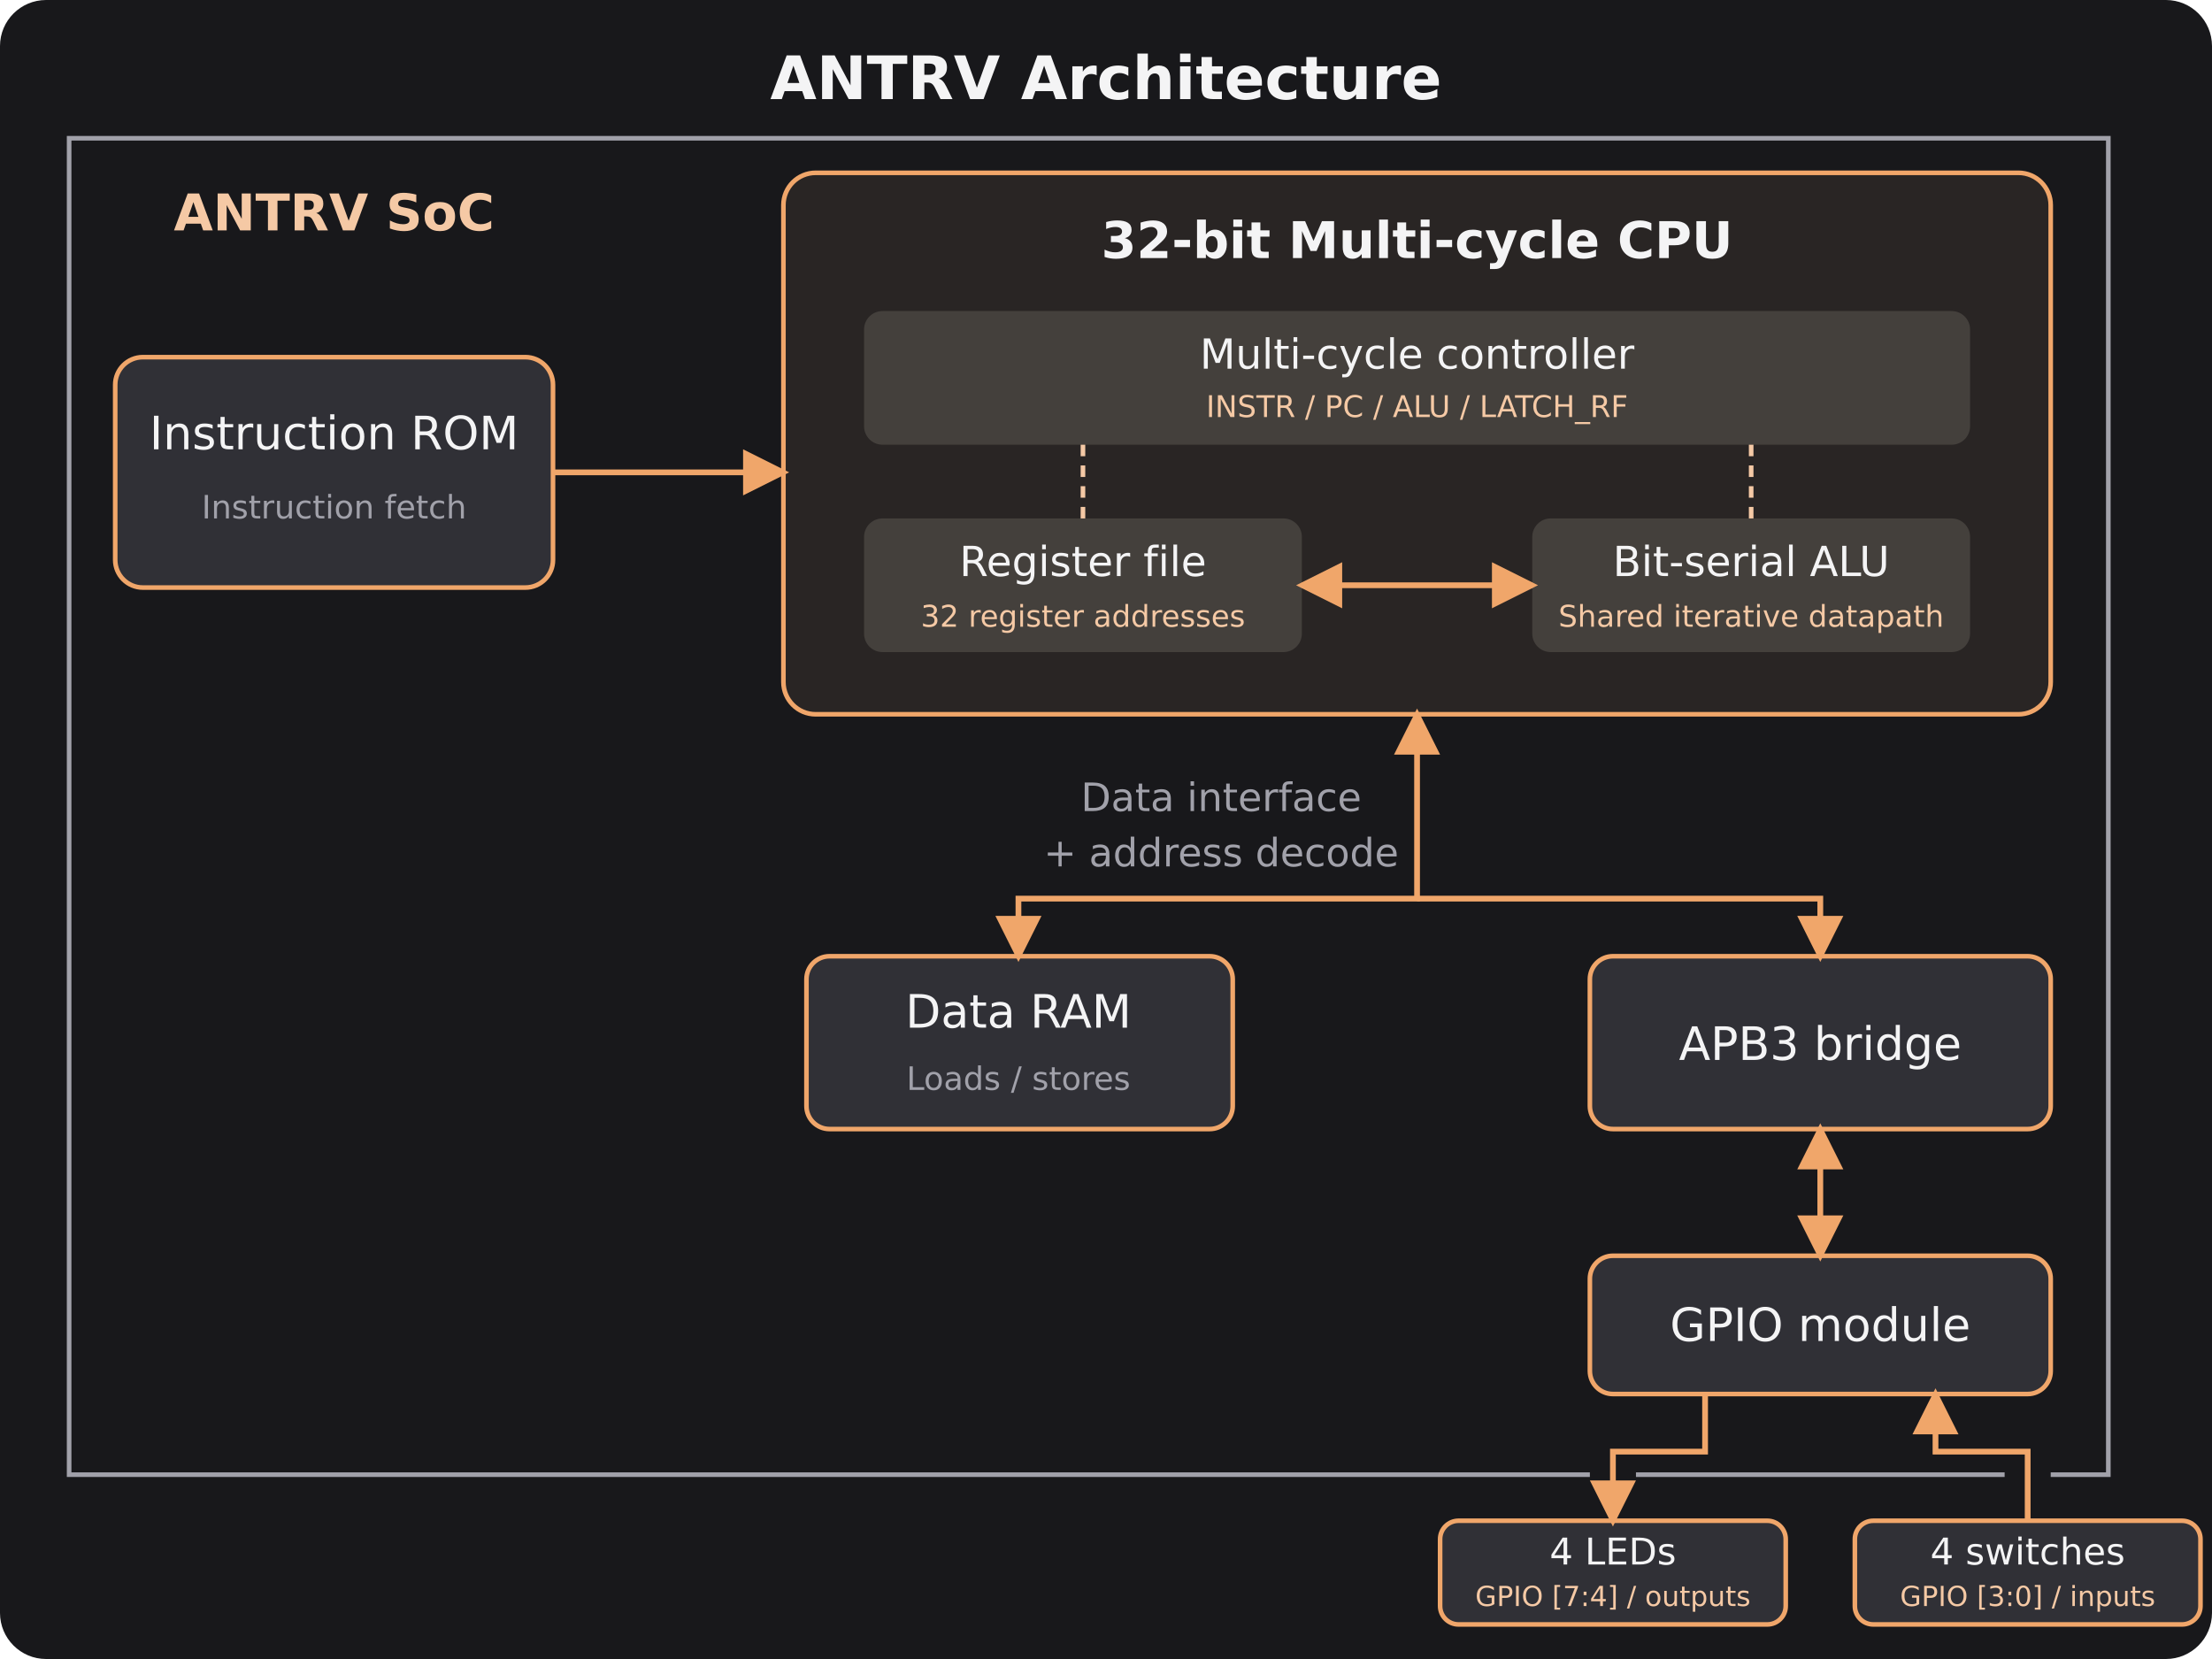
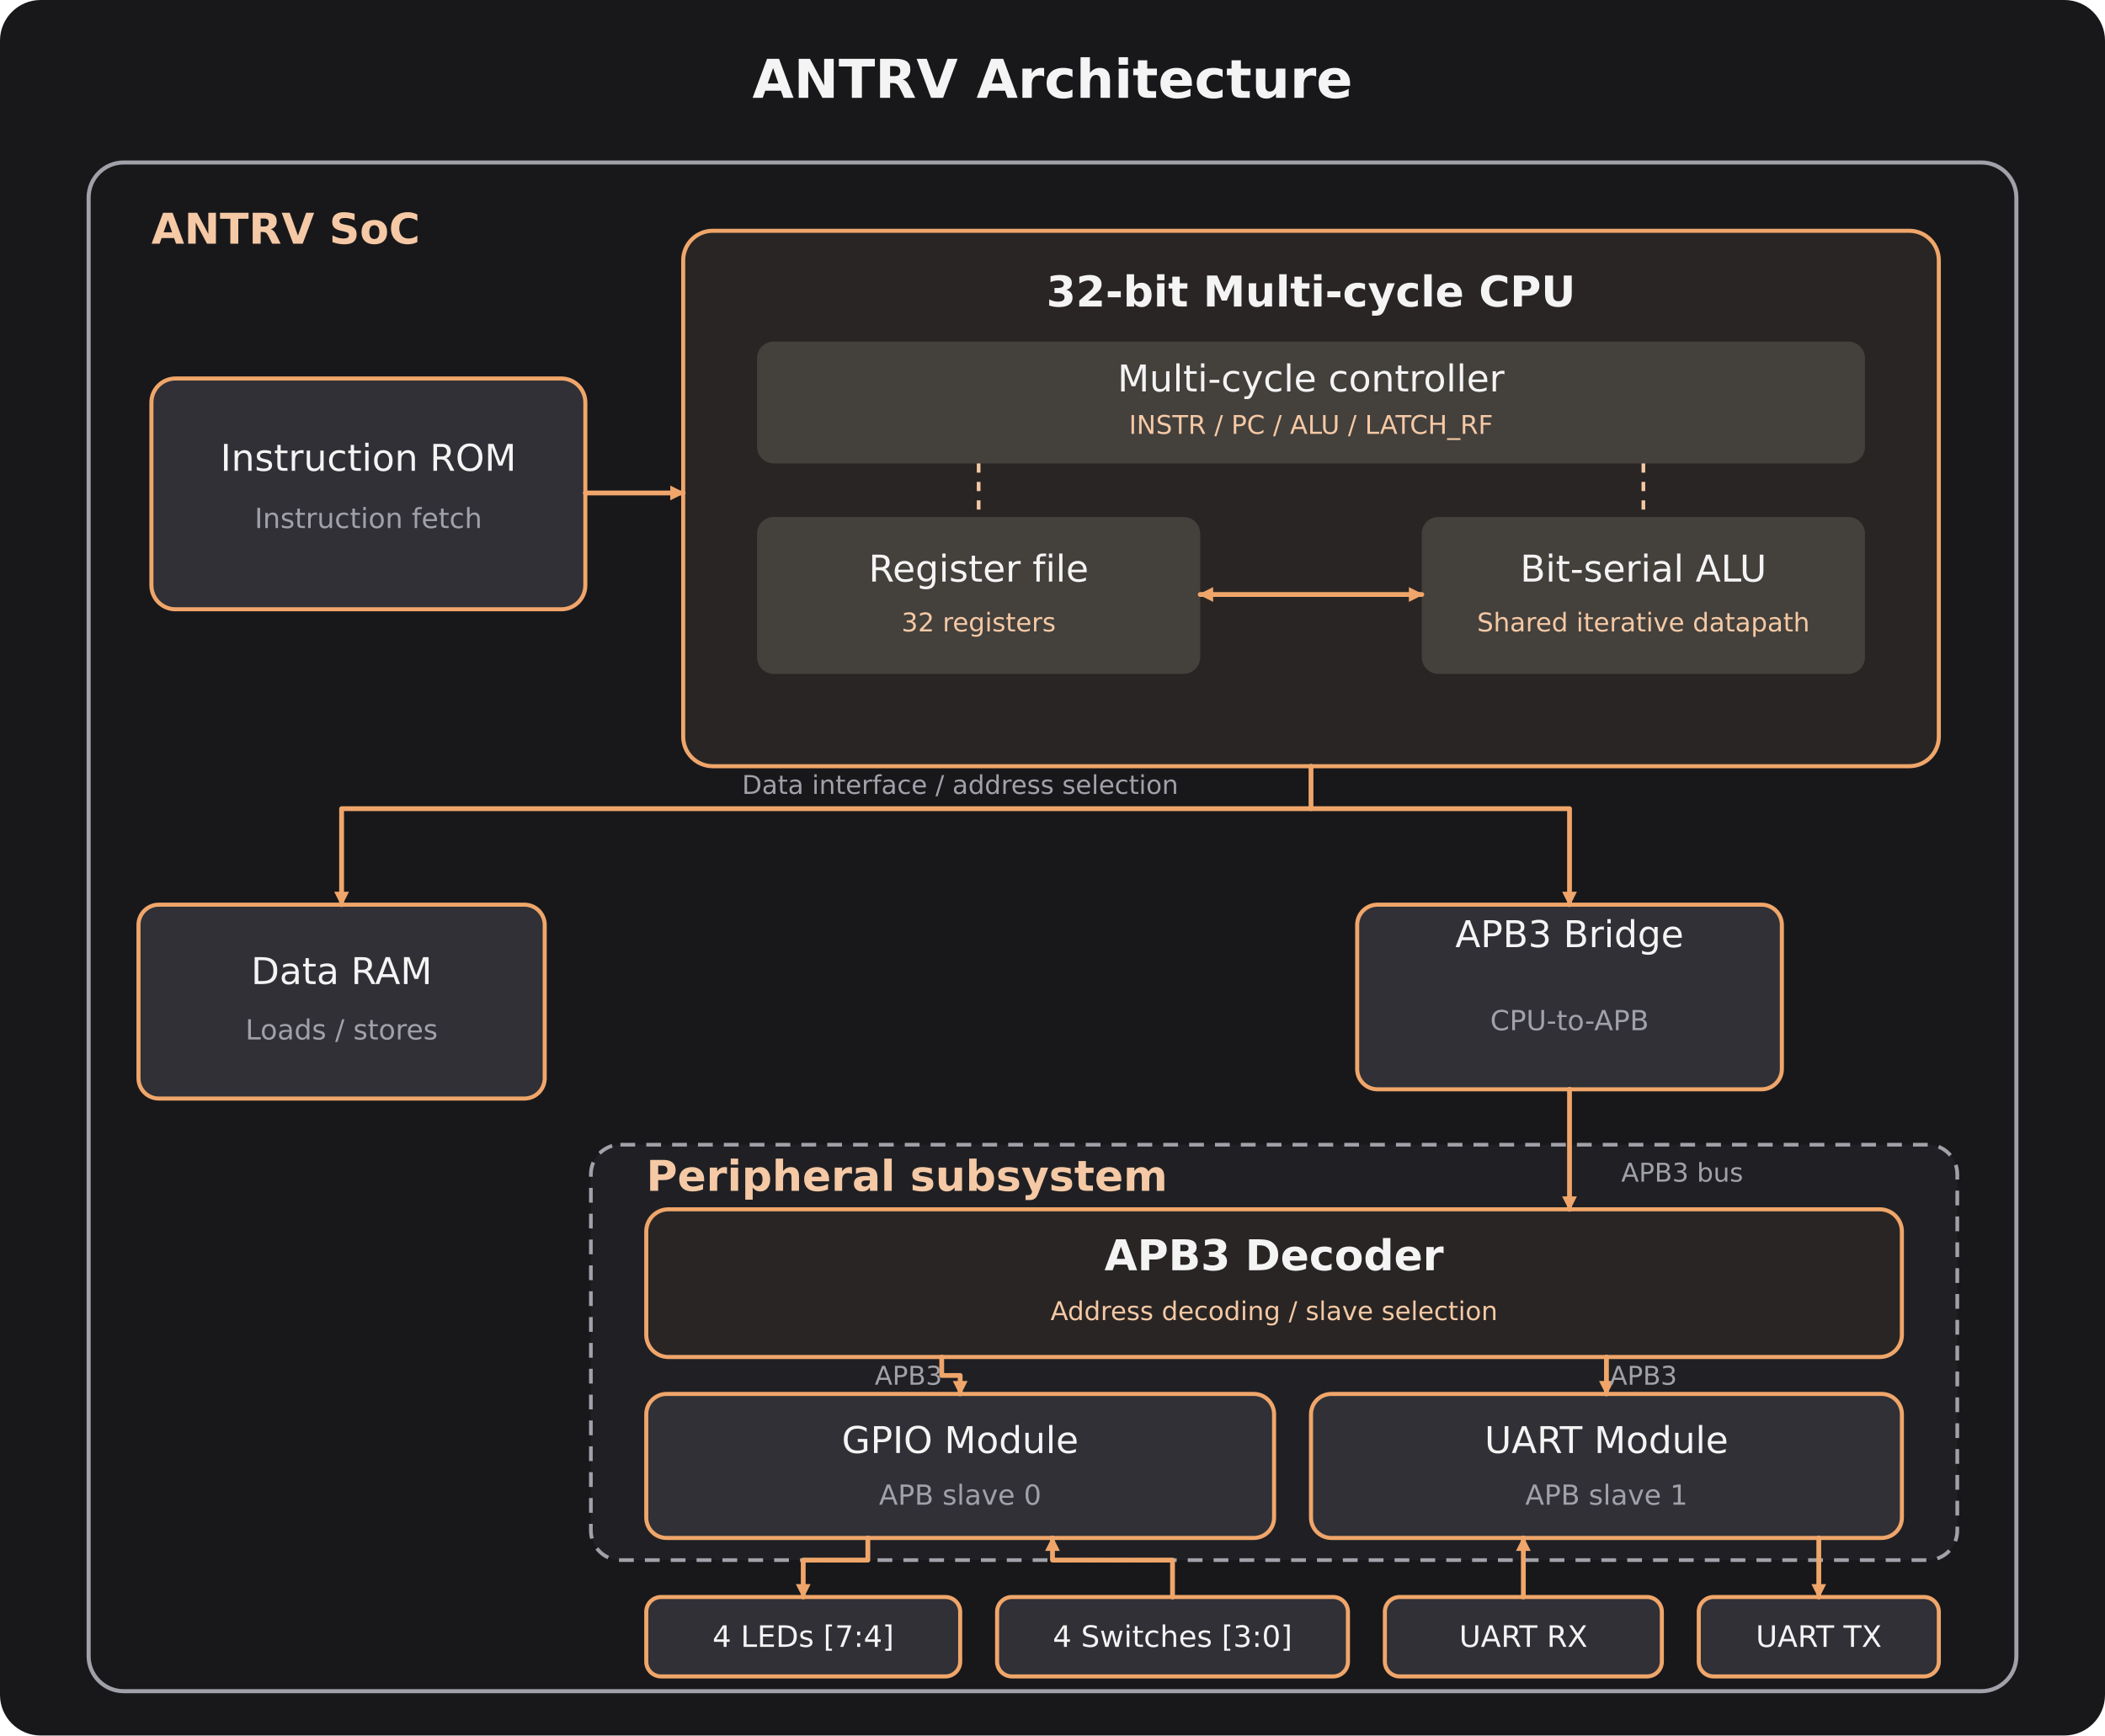
- <svg xmlns="http://www.w3.org/2000/svg" width="960" height="720" viewBox="0 0 960 720" role="img" aria-labelledby="title desc">
+ <svg xmlns="http://www.w3.org/2000/svg" width="1140" height="940" viewBox="0 0 1140 940" role="img" aria-labelledby="title desc">
  <defs>
-     <marker id="arrow" markerWidth="8" markerHeight="8" refX="7" refY="4" orient="auto-start-reverse">
-       <path d="M0 0L8 4L0 8Z" fill="#f0a66a" />
+     <marker id="arrow" markerWidth="8" markerHeight="8" refX="7" refY="4" orient="auto-start-reverse" markerUnits="userSpaceOnUse">
+       <path d="M0 0 L8 4 L0 8 Z" fill="#f0a66a" />
    </marker>
+     <style>
+       .canvas { fill: #18181b; }
+       .soc-boundary { fill: none; stroke: #a1a1aa; stroke-width: 2.2; }
+       .block { fill: #303036; stroke: #f0a66a; stroke-width: 2.2; }
+       .cpu-shell { fill: #292524; stroke: #f0a66a; stroke-width: 2.2; }
+       .peripheral-shell { fill: #202024; stroke: #a1a1aa; stroke-width: 2; stroke-dasharray: 8 6; }
+       .cpu-inner { fill: #44403c; stroke: none; }
+       .wire { fill: none; stroke: #f0a66a; stroke-width: 2.6; stroke-linecap: round; stroke-linejoin: round; }
+       .control-wire { fill: none; stroke: #f5c9a5; stroke-width: 2; stroke-dasharray: 5 5; }
+       .title { font: 700 29px 'DejaVu Sans', sans-serif; fill: #f4f4f5; }
+       .soc-label { font: 700 23px 'DejaVu Sans', sans-serif; fill: #f5c9a5; }
+       .heading { font: 700 23px 'DejaVu Sans', sans-serif; fill: #f4f4f5; }
+       .label { font: 20px 'DejaVu Sans', sans-serif; fill: #f4f4f5; }
+       .small { font: 15px 'DejaVu Sans', sans-serif; fill: #a1a1aa; }
+       .accent-small { font: 14px 'DejaVu Sans', sans-serif; fill: #f5c9a5; }
+       .io-label { font: 16px 'DejaVu Sans', sans-serif; fill: #f4f4f5; }
+       .bus-label { font: 14px 'DejaVu Sans', sans-serif; fill: #a1a1aa; }
+     </style>
  </defs>
-   <rect width="960" height="720" rx="20" fill="#18181b" />
-   <path d="M690 640H30V60H915V640H890M710 640H870" fill="none" stroke="#a1a1aa" stroke-width="2" />
-   <g font-family="DejaVu Sans, sans-serif" text-anchor="middle" fill="#f4f4f5">
-     <text x="480" y="43" font-size="26" font-weight="bold">ANTRV Architecture</text>
-     <text x="145" y="100" font-size="22" font-weight="bold" fill="#f5c9a5">ANTRV SoC</text>
-     <rect x="50" y="155" width="190" height="100" rx="12" fill="#303036" stroke="#f0a66a" stroke-width="2" />
-     <text x="145" y="195" font-size="20">Instruction ROM</text>
-     <text x="145" y="225" font-size="14" fill="#a1a1aa">Instruction fetch</text>
-     <rect x="340" y="75" width="550" height="235" rx="14" fill="#292524" stroke="#f0a66a" stroke-width="2" />
-     <text x="615" y="112" font-size="22" font-weight="bold">32-bit Multi-cycle CPU</text>
-     <rect x="375" y="135" width="480" height="58" rx="8" fill="#44403c" />
-     <text x="615" y="160" font-size="18">Multi-cycle controller</text>
-     <text x="615" y="181" font-size="13" fill="#f5c9a5">INSTR / PC / ALU / LATCH_RF</text>
-     <rect x="375" y="225" width="190" height="58" rx="8" fill="#44403c" />
-     <text x="470" y="250" font-size="18">Register file</text>
-     <text x="470" y="272" font-size="13" fill="#f5c9a5">32 register addresses</text>
-     <rect x="665" y="225" width="190" height="58" rx="8" fill="#44403c" />
-     <text x="760" y="250" font-size="18">Bit-serial ALU</text>
-     <text x="760" y="272" font-size="13" fill="#f5c9a5">Shared iterative datapath</text>
-     <g transform="translate(0 40)">
-       <rect x="350" y="375" width="185" height="75" rx="10" fill="#303036" stroke="#f0a66a" stroke-width="2" />
-       <text x="442" y="406" font-size="20">Data RAM</text>
-       <text x="442" y="433" font-size="14" fill="#a1a1aa">Loads / stores</text>
-       <rect x="690" y="375" width="200" height="75" rx="10" fill="#303036" stroke="#f0a66a" stroke-width="2" />
-       <text x="790" y="420" font-size="20">APB3 bridge</text>
-       <rect x="690" y="505" width="200" height="60" rx="10" fill="#303036" stroke="#f0a66a" stroke-width="2" />
-       <text x="790" y="542" font-size="20">GPIO module</text>
-       <rect x="625" y="620" width="150" height="45" rx="8" fill="#303036" stroke="#f0a66a" stroke-width="2" />
-       <text x="700" y="639" font-size="16">4 LEDs</text>
-       <text x="700" y="657" font-size="12" fill="#f5c9a5">GPIO [7:4] / outputs</text>
-       <rect x="805" y="620" width="150" height="45" rx="8" fill="#303036" stroke="#f0a66a" stroke-width="2" />
-       <text x="880" y="639" font-size="16">4 switches</text>
-       <text x="880" y="657" font-size="12" fill="#f5c9a5">GPIO [3:0] / inputs</text>
-     </g>
-     <text x="530" y="352" font-size="17" fill="#a1a1aa">Data interface</text>
-     <text x="530" y="376" font-size="17" fill="#a1a1aa">+ address decode</text>
-   </g>
-   <g fill="none" stroke="#f0a66a" stroke-width="2.5" marker-end="url(#arrow)">
-     <path d="M240 205H340" />
-     <path d="M565 254H665" marker-start="url(#arrow)" />
-     <path d="M615 310V390H442V415" marker-start="url(#arrow)" />
-     <path d="M615 390H790V415" />
-     <g transform="translate(0 40)">
-       <path d="M790 450V505" marker-start="url(#arrow)" />
-       <path d="M740 565V590H700V620" />
-       <path d="M880 620V590H840V565" />
-     </g>
-   </g>
-   <g fill="none" stroke="#f5c9a5" stroke-width="2" stroke-dasharray="5 4">
-     <path d="M470 193V225" />
-     <path d="M760 193V225" />
-   </g>
+   <rect class="canvas" width="1140" height="940" rx="22" />
+   <rect class="soc-boundary" x="48" y="88" width="1044" height="828" rx="19" />
+   <text class="title" x="570" y="53" text-anchor="middle">ANTRV Architecture</text>
+   <text class="soc-label" x="82" y="132">ANTRV SoC</text>
+   <rect class="block" x="82" y="205" width="235" height="125" rx="13" />
+   <text class="label" x="199.5" y="255" text-anchor="middle">Instruction ROM</text>
+   <text class="small" x="199.5" y="286" text-anchor="middle">Instruction fetch</text>
+   <rect class="cpu-shell" x="370" y="125" width="680" height="290" rx="16" />
+   <text class="heading" x="710" y="166" text-anchor="middle">32-bit Multi-cycle CPU</text>
+   <rect class="cpu-inner" x="410" y="185" width="600" height="66" rx="9" />
+   <text class="label" x="710" y="212" text-anchor="middle" font-size="19">Multi-cycle controller</text>
+   <text class="accent-small" x="710" y="235" text-anchor="middle">INSTR / PC / ALU / LATCH_RF</text>
+   <rect class="cpu-inner" x="410" y="280" width="240" height="85" rx="9" />
+   <text class="label" x="530" y="315" text-anchor="middle">Register file</text>
+   <text class="accent-small" x="530" y="342" text-anchor="middle">32 registers</text>
+   <rect class="cpu-inner" x="770" y="280" width="240" height="85" rx="9" />
+   <text class="label" x="890" y="315" text-anchor="middle">Bit-serial ALU</text>
+   <text class="accent-small" x="890" y="342" text-anchor="middle">Shared iterative datapath</text>
+   <rect class="block" x="75" y="490" width="220" height="105" rx="11" />
+   <text class="label" x="185" y="533" text-anchor="middle">Data RAM</text>
+   <text class="small" x="185" y="563" text-anchor="middle">Loads / stores</text>
+   <rect class="block" x="735" y="490" width="230" height="100" rx="11" />
+   <text class="label" x="850" y="513" text-anchor="middle">APB3 Bridge</text>
+   <text class="small" x="850" y="558" text-anchor="middle">CPU-to-APB</text>
+   <rect class="peripheral-shell" x="320" y="620" width="740" height="225" rx="16" />
+   <text class="soc-label" x="350" y="645">Peripheral subsystem</text>
+   <rect class="cpu-shell" x="350" y="655" width="680" height="80" rx="12" />
+   <text class="heading" x="690" y="688" text-anchor="middle">APB3 Decoder</text>
+   <text class="accent-small" x="690" y="715" text-anchor="middle">Address decoding / slave selection</text>
+   <rect class="block" x="350" y="755" width="340" height="78" rx="11" />
+   <text class="label" x="520" y="787" text-anchor="middle">GPIO Module</text>
+   <text class="small" x="520" y="815" text-anchor="middle">APB slave 0</text>
+   <rect class="block" x="710" y="755" width="320" height="78" rx="11" />
+   <text class="label" x="870" y="787" text-anchor="middle">UART Module</text>
+   <text class="small" x="870" y="815" text-anchor="middle">APB slave 1</text>
+   <rect class="block" x="350" y="865" width="170" height="43" rx="8" />
+   <text class="io-label" x="435" y="892" text-anchor="middle">4 LEDs [7:4]</text>
+   <rect class="block" x="540" y="865" width="190" height="43" rx="8" />
+   <text class="io-label" x="635" y="892" text-anchor="middle">4 Switches [3:0]</text>
+   <rect class="block" x="750" y="865" width="150" height="43" rx="8" />
+   <text class="io-label" x="825" y="892" text-anchor="middle">UART RX</text>
+   <rect class="block" x="920" y="865" width="130" height="43" rx="8" />
+   <text class="io-label" x="985" y="892" text-anchor="middle">UART TX</text>
+   <path class="wire" d="M317 267 H370" marker-end="url(#arrow)" />
+   <path class="wire" d="M650 322 H770" marker-start="url(#arrow)" marker-end="url(#arrow)" />
+   <path class="control-wire" d="M530 251 V280" />
+   <path class="control-wire" d="M890 251 V280" />
+   <path class="wire" d="M710 415 V438 H185 V490" marker-end="url(#arrow)" />
+   <path class="wire" d="M710 438 H850 V490" marker-end="url(#arrow)" />
+   <text class="bus-label" x="520" y="430" text-anchor="middle">Data interface / address selection</text>
+   <path class="wire" d="M850 590 V655" marker-end="url(#arrow)" />
+   <text class="bus-label" x="878" y="640" text-anchor="start">APB3 bus</text>
+   <path class="wire" d="M510 735 V745 H520 V755" marker-end="url(#arrow)" />
+   <path class="wire" d="M870 735 V755" marker-end="url(#arrow)" />
+   <text class="bus-label" x="492" y="750" text-anchor="middle">APB3</text>
+   <text class="bus-label" x="890" y="750" text-anchor="middle">APB3</text>
+   <path class="wire" d="M470 833 V845 H435 V865" marker-end="url(#arrow)" />
+   <path class="wire" d="M635 865 V845 H570 V833" marker-end="url(#arrow)" />
+   <path class="wire" d="M825 865 V833" marker-end="url(#arrow)" />
+   <path class="wire" d="M985 833 V865" marker-end="url(#arrow)" />
</svg>
